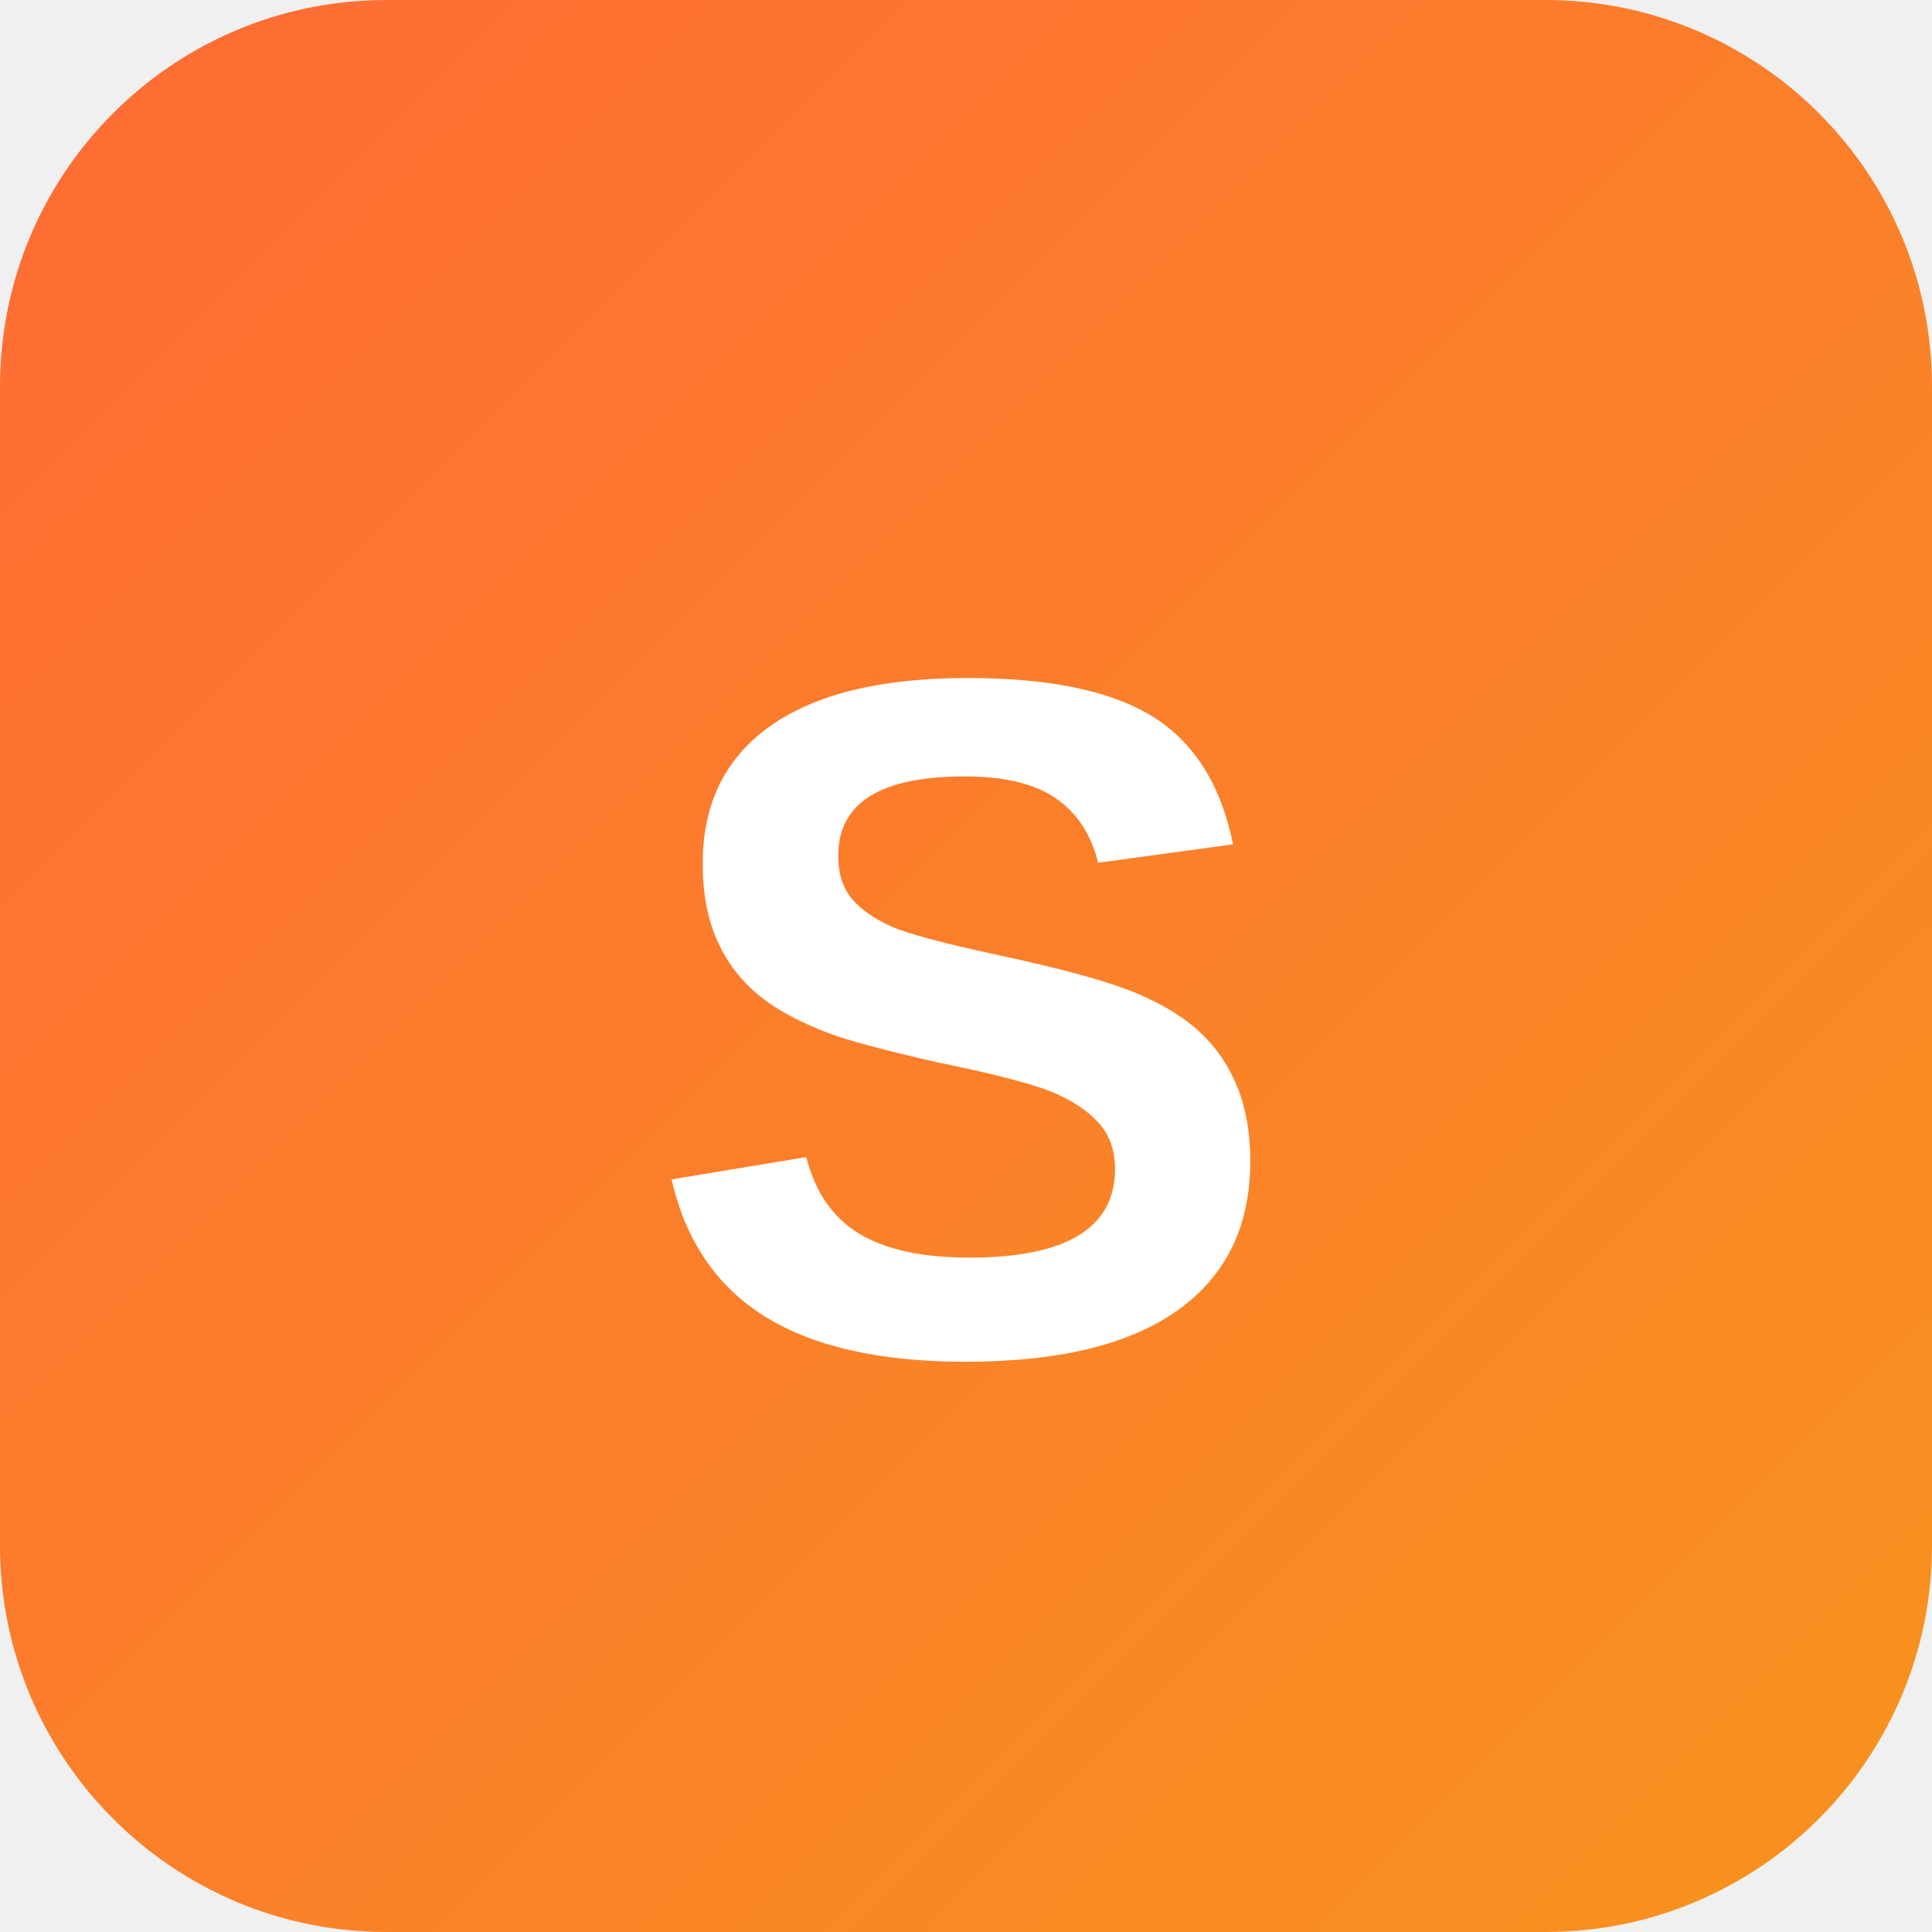
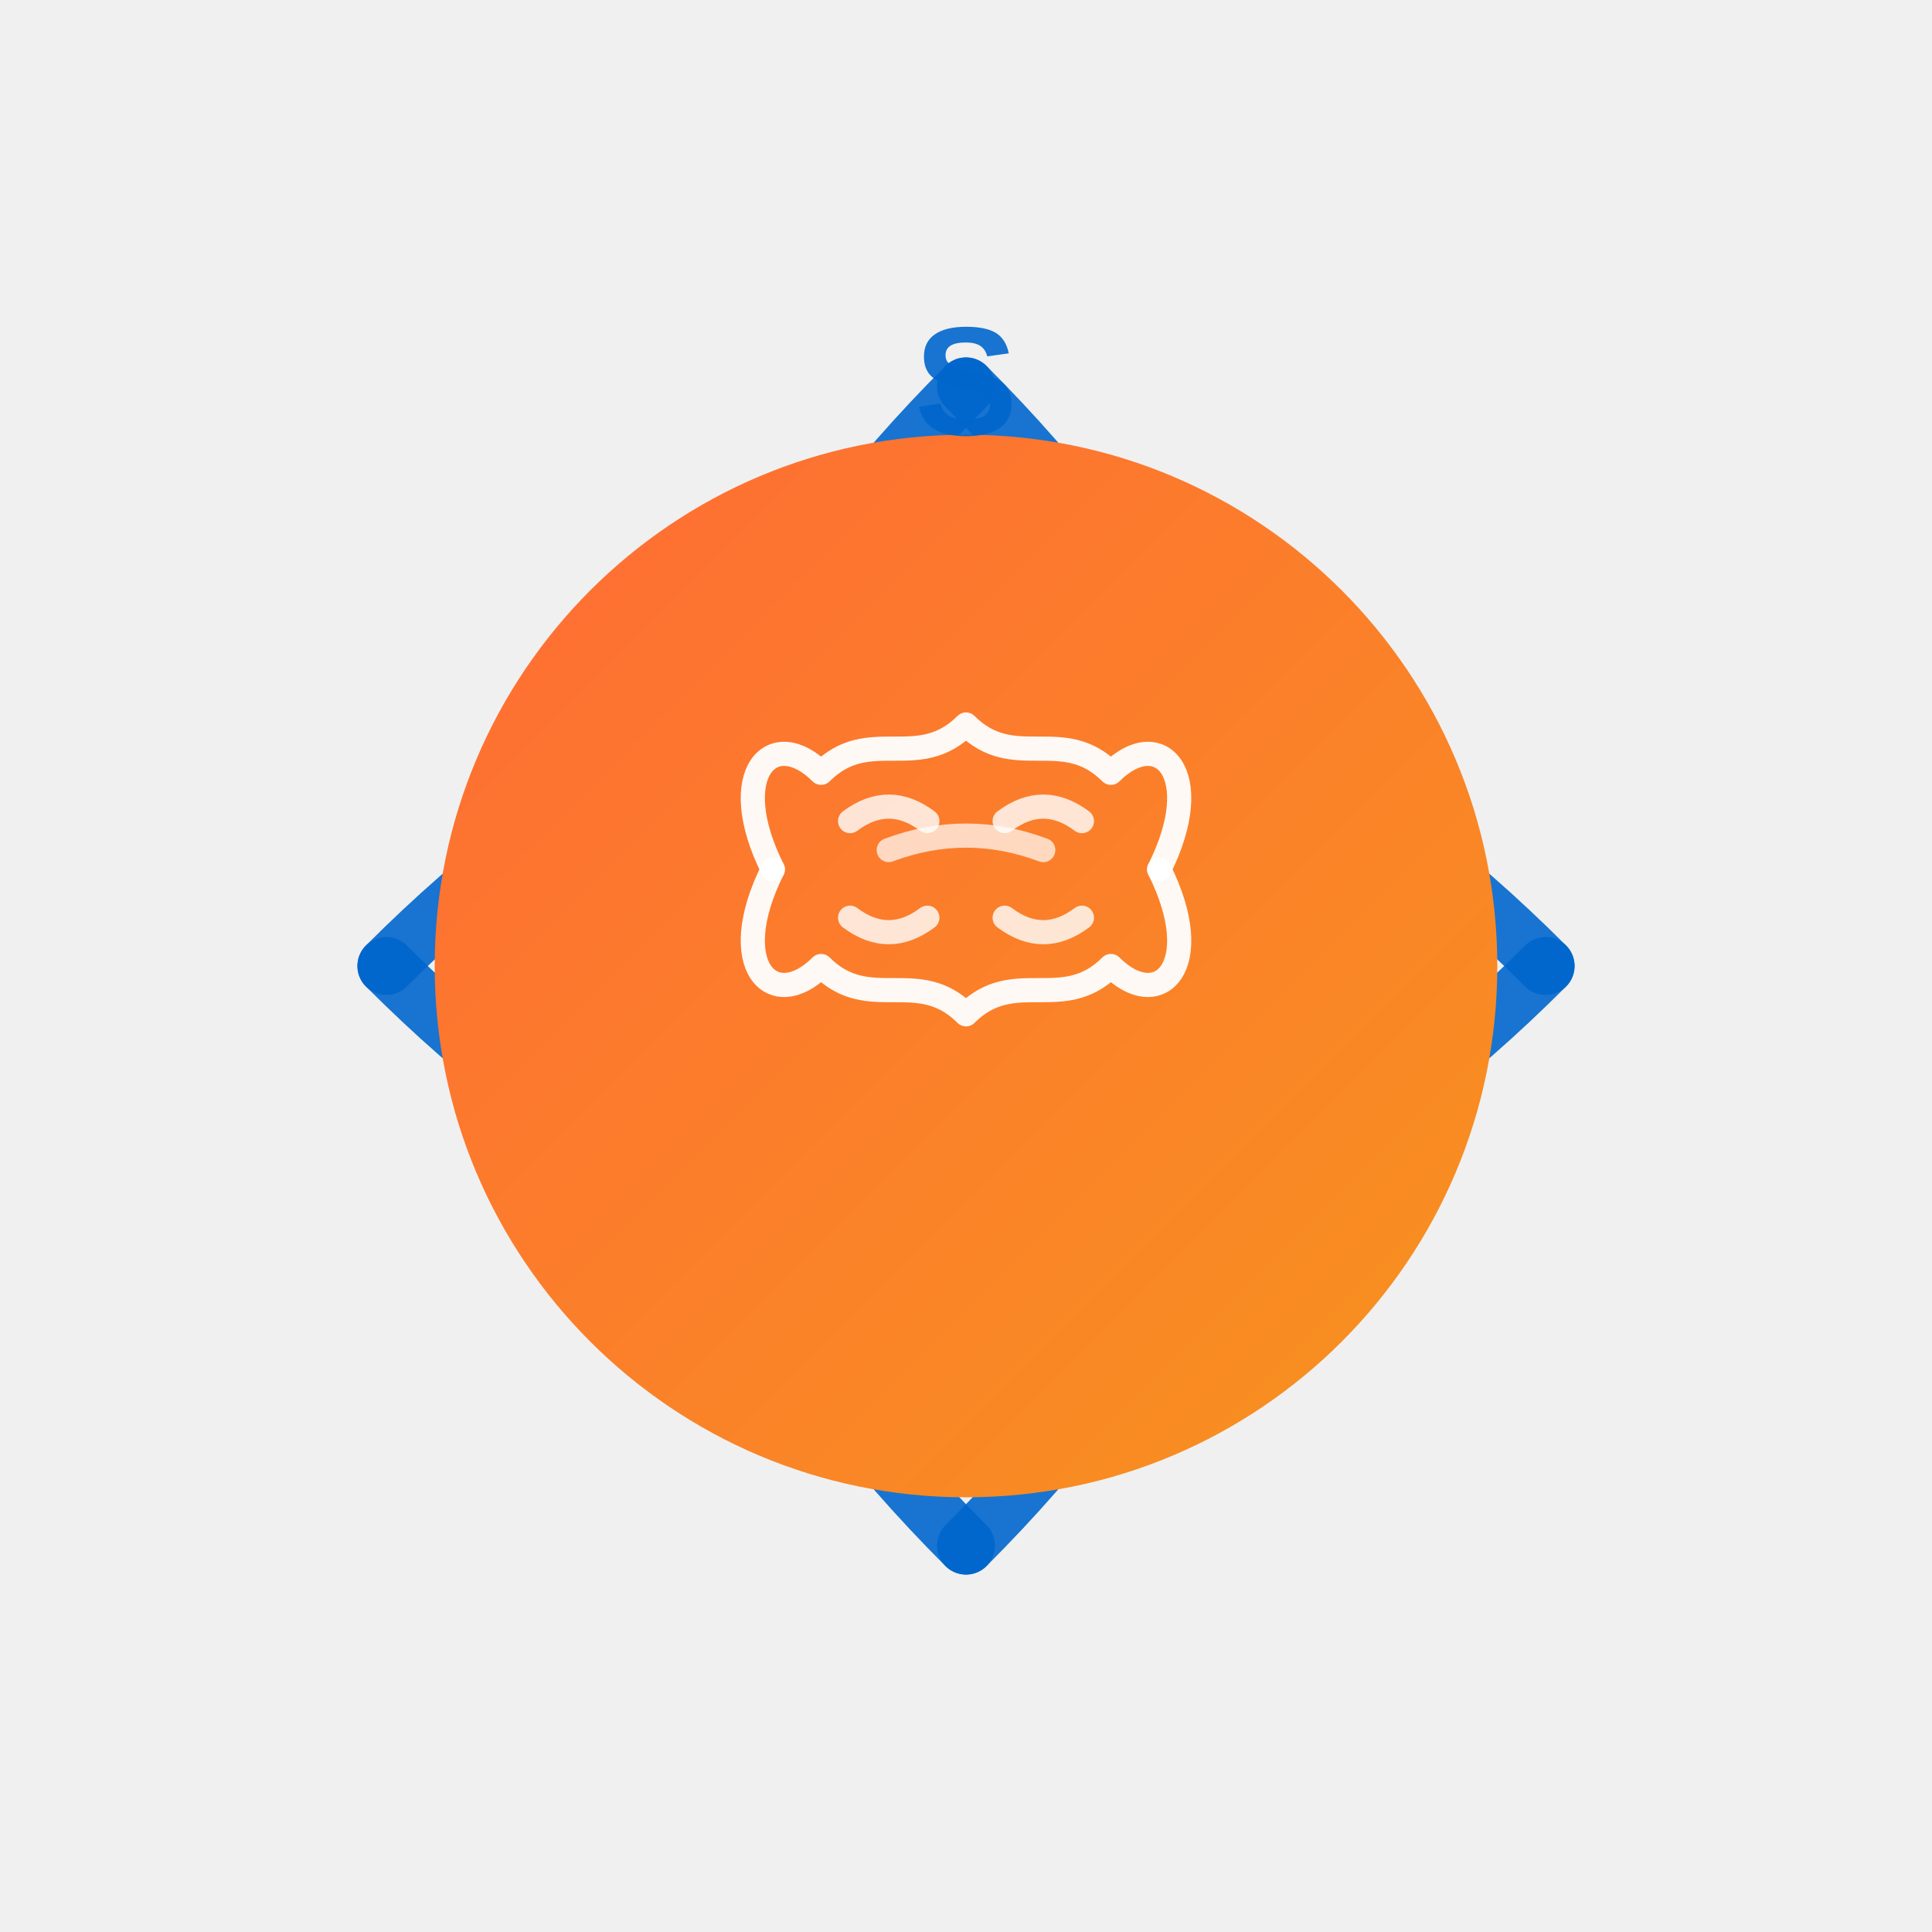
- <svg xmlns="http://www.w3.org/2000/svg" viewBox="0 0 100 100">
+ <svg xmlns="http://www.w3.org/2000/svg" viewBox="0 0 200 200">
  <defs>
-     <linearGradient id="grad" x1="0%" y1="0%" x2="100%" y2="100%">
+     <linearGradient id="orangeGrad" x1="0%" y1="0%" x2="100%" y2="100%">
      <stop offset="0%" style="stop-color:#ff6b35;stop-opacity:1" />
      <stop offset="100%" style="stop-color:#f7931e;stop-opacity:1" />
    </linearGradient>
  </defs>
-   <rect width="100" height="100" rx="20" fill="url(#grad)" />
-   <text x="50" y="70" font-family="Arial, sans-serif" font-size="50" font-weight="bold" fill="white" text-anchor="middle">S</text>
+   <g stroke="#0066cc" stroke-width="6" fill="none" stroke-linecap="round" stroke-linejoin="round">
+     <path d="M 40 100 Q 100 40 160 100" opacity="0.9" />
+     <path d="M 160 100 Q 100 160 40 100" opacity="0.9" />
+     <path d="M 100 40 Q 160 100 100 160" opacity="0.9" />
+     <path d="M 100 160 Q 40 100 100 40" opacity="0.9" />
+   </g>
+   <circle cx="100" cy="100" r="55" fill="url(#orangeGrad)" />
+   <g fill="none" stroke="white" stroke-width="2.5" stroke-linecap="round" stroke-linejoin="round">
+     <path d="M 80 90 C 75 80 80 75 85 80 C 90 75 95 80 100 75 C 105 80 110 75 115 80 C 120 75 125 80 120 90" opacity="0.95" />
+     <path d="M 80 90 C 75 100 80 105 85 100 C 90 105 95 100 100 105 C 105 100 110 105 115 100 C 120 105 125 100 120 90" opacity="0.95" />
+     <path d="M 88 85 Q 92 82 96 85" opacity="0.8" />
+     <path d="M 104 85 Q 108 82 112 85" opacity="0.8" />
+     <path d="M 88 95 Q 92 98 96 95" opacity="0.8" />
+     <path d="M 104 95 Q 108 98 112 95" opacity="0.8" />
+     <path d="M 92 88 Q 100 85 108 88" opacity="0.7" />
+   </g>
+   <text x="100" y="45" font-family="Arial, sans-serif" font-size="16" font-weight="bold" fill="#0066cc" text-anchor="middle" opacity="0.9">S</text>
</svg>
